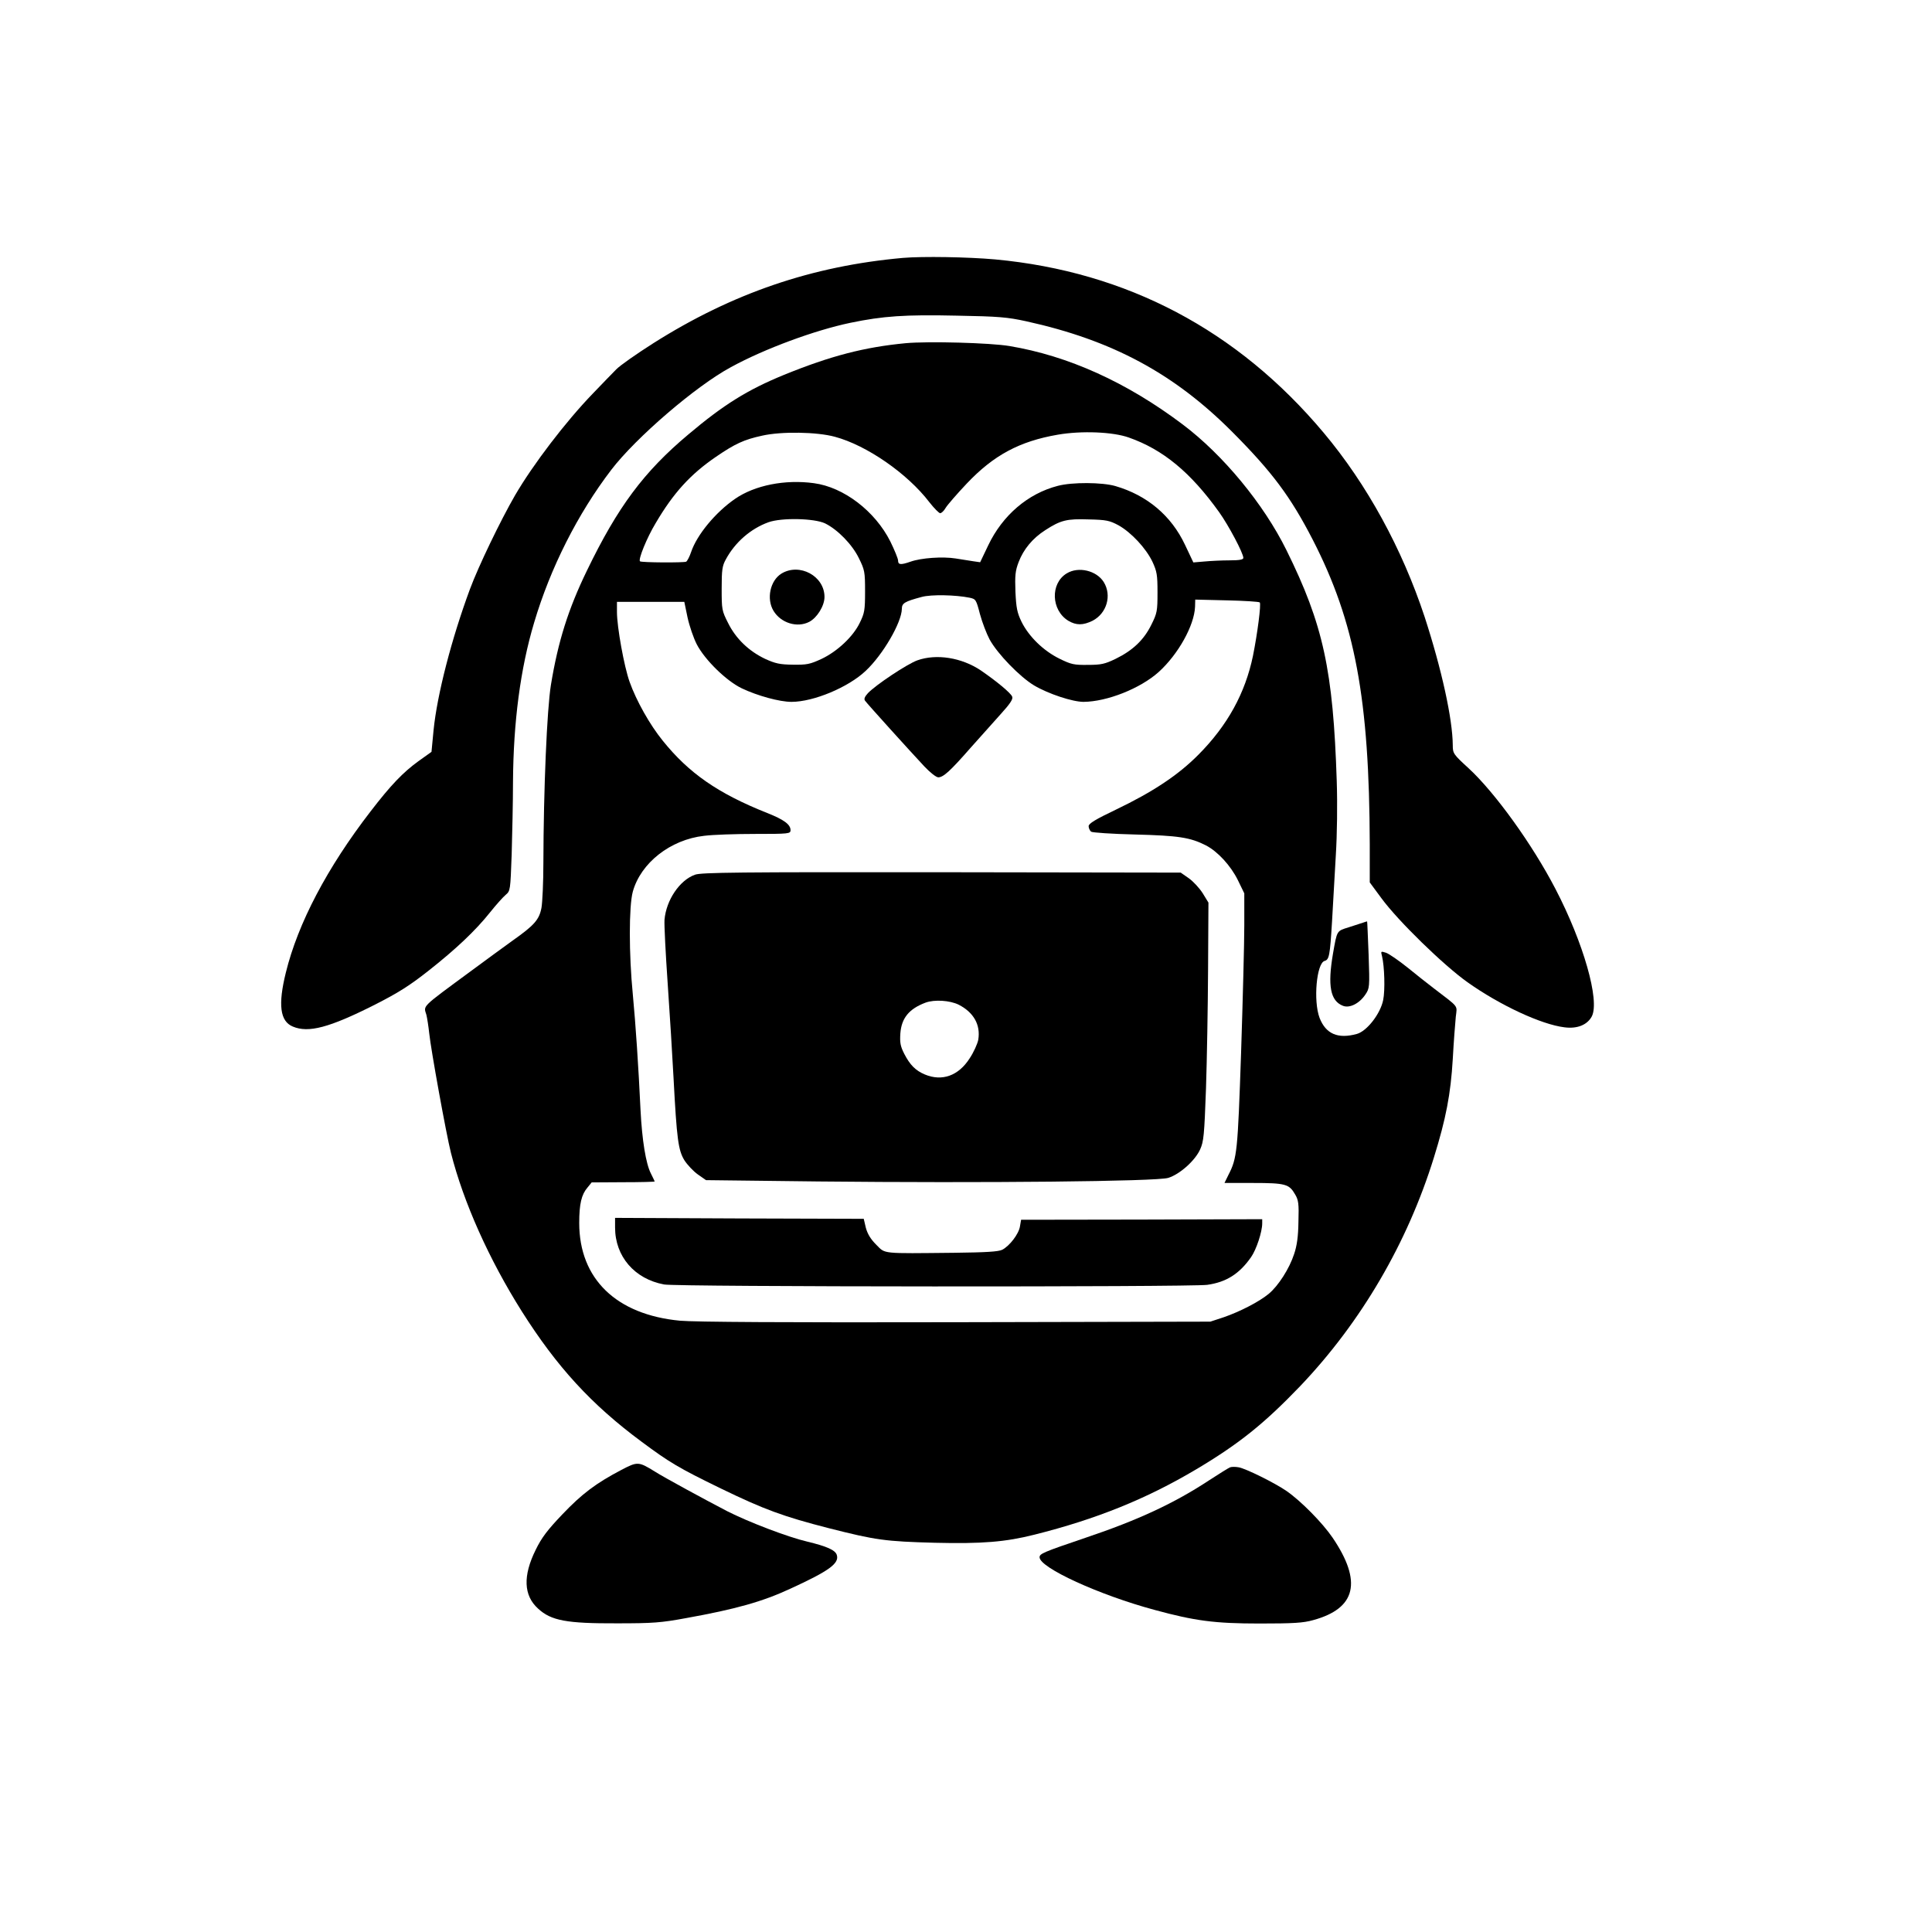
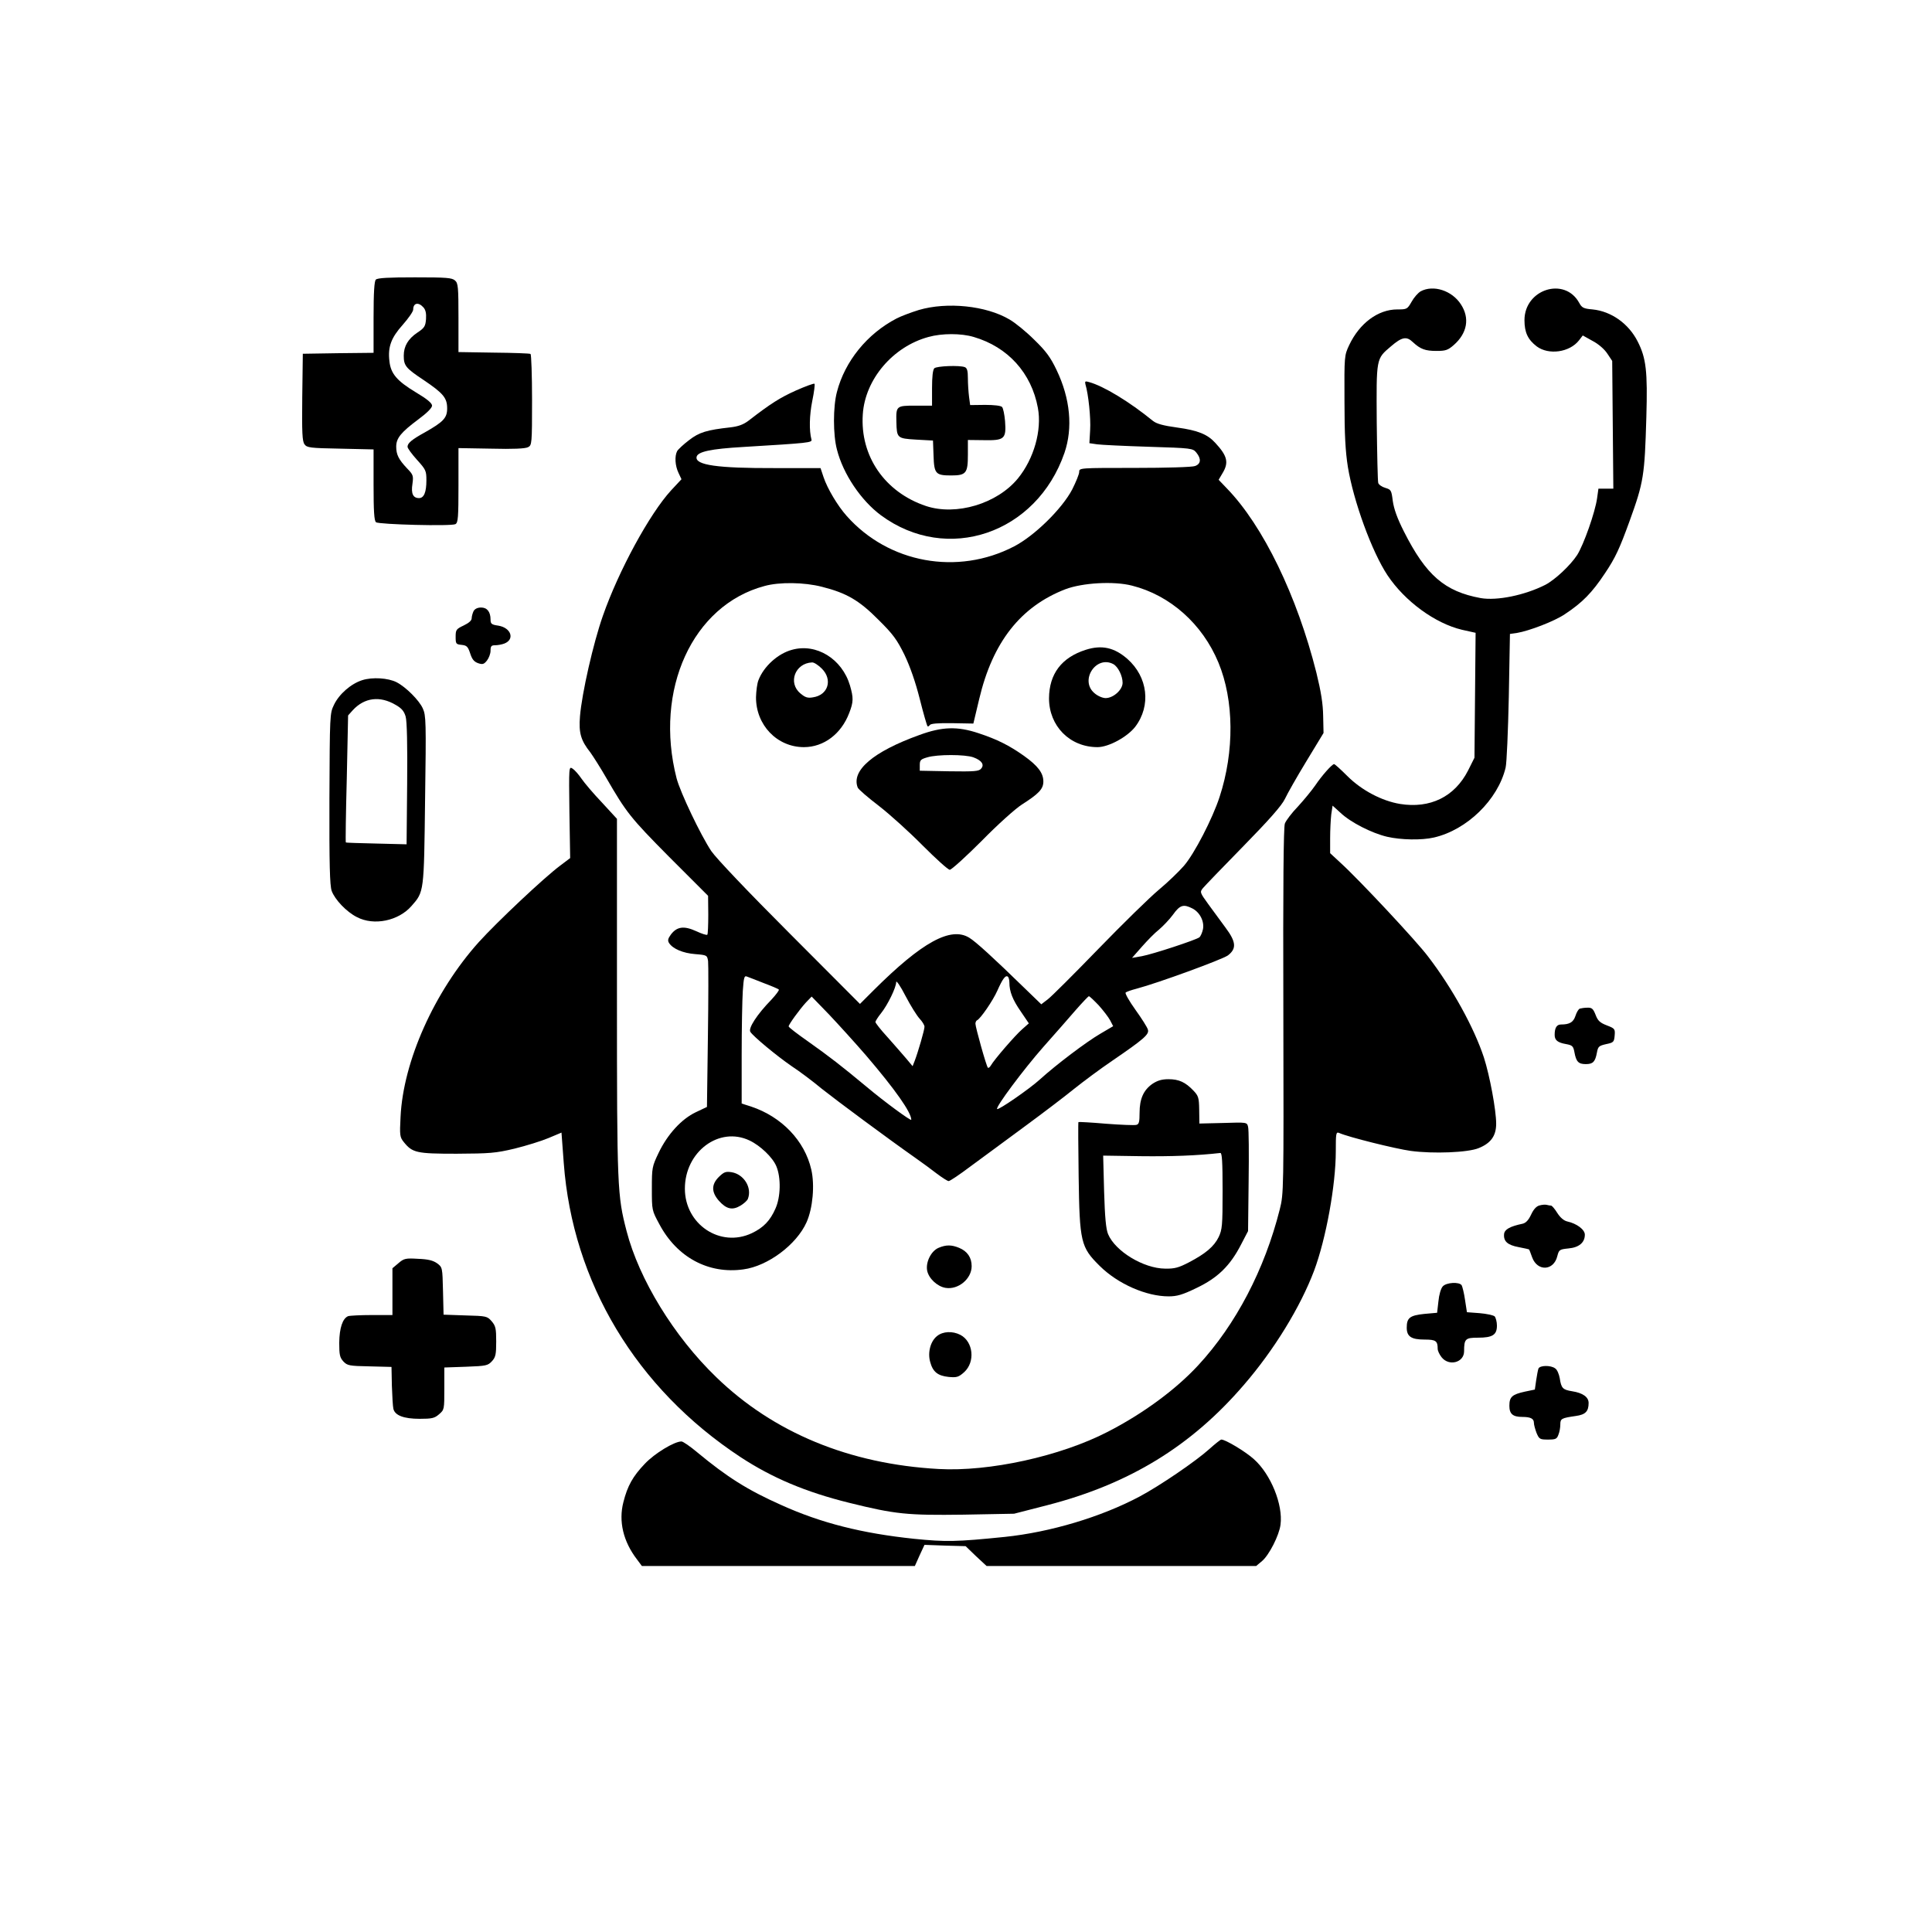
<svg xmlns="http://www.w3.org/2000/svg" version="1.0" width="1024pt" height="1024pt" viewBox="0 0 1024 1024" preserveAspectRatio="xMidYMid meet">
  <g transform="translate(0,1024) scale(0.1,-0.1)" fill="#000000" stroke="none">
-     <path d="M4785 8873 c-481 -43 -903 -187 -1322 -452 -88 -56 -177 -118 -197 -139 -20 -20 -75 -77 -123 -127 -145 -150 -318 -377 -413 -540 -78 -135 -194 -376 -239 -497 -97 -262 -174 -558 -193 -748 l-11 -115 -70 -50 c-81 -59 -145 -125 -254 -267 -229 -297 -384 -592 -448 -853 -42 -170 -31 -258 37 -286 83 -35 193 -6 433 115 126 64 186 102 285 180 146 115 250 213 328 311 31 39 68 80 82 92 25 21 25 24 32 215 3 106 7 279 7 384 2 317 39 600 112 844 86 290 231 577 409 810 130 170 448 444 634 544 179 98 446 196 633 235 173 36 290 44 563 38 224 -4 269 -8 370 -30 454 -100 782 -276 1091 -586 212 -213 309 -343 427 -572 224 -436 300 -844 302 -1615 l0 -201 62 -84 c88 -120 328 -354 456 -445 172 -122 391 -224 514 -239 68 -9 121 13 145 58 43 84 -44 390 -193 676 -122 235 -320 510 -460 639 -81 74 -84 79 -84 122 -1 140 -59 403 -149 680 -120 363 -306 703 -535 976 -456 544 -1044 854 -1741 919 -144 13 -385 17 -490 8z" />
-     <path d="M4800 8421 c-219 -21 -397 -67 -645 -168 -193 -79 -320 -158 -507 -316 -236 -198 -374 -384 -537 -721 -99 -204 -153 -375 -191 -606 -21 -130 -39 -550 -40 -946 0 -100 -5 -205 -10 -235 -12 -64 -38 -93 -154 -175 -44 -32 -142 -103 -216 -158 -273 -201 -255 -184 -240 -235 4 -16 11 -61 15 -98 9 -87 90 -534 115 -633 67 -264 202 -565 376 -841 186 -294 368 -493 634 -690 148 -110 196 -139 420 -248 231 -112 332 -149 574 -211 248 -63 298 -70 561 -77 249 -6 374 4 528 43 327 82 592 189 855 345 229 136 362 243 553 442 324 340 569 760 709 1212 64 206 89 336 100 522 5 93 13 193 16 224 7 63 20 46 -117 151 -31 24 -94 73 -139 110 -46 37 -97 72 -113 78 -29 9 -29 9 -22 -18 13 -54 17 -180 6 -233 -15 -73 -86 -164 -139 -179 -101 -28 -165 0 -198 85 -34 90 -16 291 27 302 24 7 28 28 39 208 5 88 14 246 20 350 7 111 9 275 5 395 -19 587 -71 829 -267 1225 -120 243 -335 504 -549 665 -297 224 -607 364 -919 416 -101 17 -430 26 -550 15z m-375 -496 c168 -45 384 -194 501 -347 25 -32 51 -58 57 -58 7 0 20 12 29 28 9 15 59 73 112 129 143 151 280 224 482 259 127 22 293 15 377 -15 182 -64 328 -185 479 -396 50 -70 128 -217 128 -242 0 -9 -20 -13 -74 -13 -40 0 -100 -3 -132 -6 l-59 -5 -44 93 c-73 155 -201 263 -370 312 -70 20 -228 21 -304 1 -159 -41 -293 -156 -369 -315 l-43 -90 -35 5 c-19 3 -62 10 -95 15 -69 11 -183 3 -239 -17 -52 -18 -66 -17 -66 6 0 10 -19 56 -41 101 -81 161 -247 288 -405 309 -153 21 -314 -11 -418 -83 -103 -71 -202 -190 -233 -282 -8 -24 -20 -47 -26 -51 -10 -6 -239 -5 -245 2 -10 10 36 124 83 202 94 160 184 259 320 352 101 69 148 91 245 112 102 23 290 20 385 -6z m-52 -459 c67 -33 144 -112 179 -184 31 -63 33 -72 33 -177 0 -100 -3 -115 -28 -166 -35 -73 -119 -152 -204 -192 -61 -28 -77 -31 -151 -30 -69 1 -92 6 -147 31 -86 41 -155 107 -196 190 -33 65 -34 71 -34 182 0 99 3 121 22 155 49 91 132 163 226 197 70 25 243 21 300 -6z m1555 -10 c68 -38 146 -122 180 -193 24 -52 27 -70 27 -163 0 -99 -2 -110 -33 -172 -39 -79 -97 -135 -189 -180 -56 -27 -76 -32 -146 -32 -74 -1 -89 2 -152 33 -85 42 -162 117 -201 196 -23 48 -28 73 -32 159 -3 85 -1 110 17 157 26 68 74 126 141 169 82 53 114 61 230 57 94 -2 111 -6 158 -31z m-789 -384 c33 -7 35 -10 55 -87 12 -44 35 -104 51 -134 42 -77 161 -199 236 -244 76 -45 204 -87 262 -87 125 1 301 71 398 158 104 94 189 247 193 346 l1 38 167 -4 c92 -2 171 -7 175 -11 8 -9 -12 -163 -36 -283 -41 -198 -135 -369 -289 -524 -107 -108 -241 -197 -437 -291 -109 -52 -145 -74 -145 -88 0 -10 6 -23 13 -29 6 -5 109 -12 232 -15 230 -6 293 -15 377 -58 62 -32 131 -107 169 -184 l34 -70 0 -170 c0 -93 -8 -397 -17 -675 -18 -525 -21 -558 -67 -647 l-21 -43 152 0 c171 0 191 -6 222 -60 18 -30 21 -49 18 -145 -1 -79 -8 -128 -23 -172 -25 -77 -84 -169 -135 -211 -51 -42 -152 -94 -239 -124 l-70 -23 -1350 -3 c-895 -2 -1387 1 -1461 8 -338 32 -534 222 -534 518 0 101 12 151 44 188 l22 27 167 1 c92 0 167 2 167 4 0 1 -9 20 -20 42 -27 52 -47 178 -55 335 -11 234 -26 457 -41 615 -21 213 -21 467 0 544 42 152 199 276 378 296 46 6 167 10 271 10 179 0 187 1 187 20 0 30 -35 56 -124 91 -261 104 -415 211 -554 384 -68 84 -139 210 -175 311 -29 81 -67 291 -67 370 l0 54 178 0 179 0 17 -82 c10 -46 32 -110 49 -143 43 -83 157 -194 238 -233 84 -40 201 -72 264 -72 117 0 301 77 393 164 92 86 191 257 192 329 0 30 15 39 105 63 50 14 181 11 254 -4z" />
-     <path d="M4142 7200 c-60 -37 -81 -134 -42 -198 39 -64 125 -91 189 -58 42 22 81 85 81 132 0 111 -132 182 -228 124z" />
-     <path d="M5654 7201 c-88 -53 -83 -195 8 -251 42 -25 78 -25 129 0 75 39 103 134 59 205 -38 61 -134 84 -196 46z" />
-     <path d="M4862 6740 c-55 -20 -220 -130 -262 -174 -17 -19 -22 -31 -15 -40 12 -17 240 -269 314 -348 30 -32 63 -58 74 -58 27 0 64 34 170 155 51 57 123 138 160 179 50 55 67 80 62 93 -6 19 -84 83 -167 140 -102 68 -235 89 -336 53z" />
-     <path d="M3684 5604 c-82 -29 -153 -135 -162 -239 -2 -27 6 -180 17 -340 11 -159 25 -384 31 -500 17 -323 25 -381 57 -434 16 -25 48 -59 72 -76 l43 -30 596 -7 c878 -9 1794 0 1854 19 61 19 142 91 169 151 19 42 22 75 31 322 5 151 10 435 11 631 l2 355 -30 49 c-17 27 -50 63 -74 80 l-43 30 -1266 2 c-1081 1 -1273 -1 -1308 -13z m1397 -689 c80 -41 117 -107 104 -186 -4 -21 -24 -66 -46 -99 -59 -92 -146 -123 -237 -85 -50 21 -79 51 -109 109 -21 41 -24 60 -21 108 6 82 46 131 134 164 47 17 128 12 175 -11z" />
-     <path d="M3260 3734 c0 -153 103 -273 260 -302 67 -13 2783 -14 2878 -2 101 14 171 58 233 147 28 40 59 134 59 179 l0 22 -639 -2 -639 -1 -6 -35 c-6 -40 -55 -104 -94 -124 -20 -10 -84 -14 -252 -16 -394 -4 -366 -7 -416 43 -30 30 -46 57 -55 90 l-11 47 -659 2 -659 3 0 -51z" />
-     <path d="M7225 5350 c-11 -4 -46 -15 -77 -25 -64 -20 -61 -15 -83 -140 -29 -170 -14 -250 53 -276 35 -14 87 12 119 60 22 33 23 38 17 210 -4 97 -7 177 -8 177 0 1 -10 -2 -21 -6z" />
-     <path d="M3293 2449 c-135 -71 -208 -126 -312 -235 -79 -83 -110 -123 -142 -189 -68 -137 -64 -242 13 -311 69 -64 152 -79 418 -78 190 0 233 3 368 28 261 47 404 87 552 156 205 94 260 134 245 179 -8 25 -52 45 -156 70 -103 24 -312 104 -424 161 -121 63 -335 179 -385 211 -86 53 -91 53 -177 8z" />
-     <path d="M6520 2463 c-8 -3 -58 -34 -110 -68 -185 -122 -378 -212 -658 -306 -224 -76 -242 -84 -242 -103 0 -55 316 -200 610 -279 213 -58 318 -72 555 -72 180 0 232 3 285 18 228 62 261 204 103 437 -53 78 -168 195 -245 248 -61 42 -216 119 -253 125 -16 3 -37 3 -45 0z" />
+     <path d="M1992 8758 c-8 -8 -12 -67 -12 -200 l0 -188 -187 -2 -188 -3 -3 -230 c-2 -188 0 -234 12 -250 13 -18 29 -20 190 -23 l176 -4 0 -188 c0 -138 3 -190 13 -198 16 -12 400 -22 421 -10 14 8 16 36 16 206 l0 197 174 -3 c115 -3 181 0 195 8 20 10 21 18 21 250 0 131 -4 241 -8 244 -4 3 -92 6 -195 7 l-187 3 0 181 c0 164 -2 184 -18 198 -16 15 -46 17 -213 17 -138 0 -198 -3 -207 -12z m252 -147 c12 -13 16 -32 14 -62 -3 -38 -8 -47 -46 -72 -49 -33 -72 -72 -72 -122 0 -53 10 -66 105 -129 105 -71 125 -95 125 -151 0 -50 -20 -71 -117 -126 -71 -39 -93 -58 -93 -77 0 -8 23 -39 50 -69 47 -52 50 -58 50 -109 0 -63 -13 -94 -39 -94 -32 0 -43 24 -35 75 6 44 4 49 -29 83 -44 47 -57 72 -57 115 0 45 26 76 117 144 46 34 73 61 73 73 0 13 -26 35 -85 70 -101 61 -134 99 -141 166 -9 75 9 124 71 193 30 34 55 70 55 80 0 35 27 42 54 12z" />
+     <path d="M7530 8696 c-14 -8 -36 -33 -48 -55 -23 -40 -25 -41 -76 -41 -102 0 -200 -73 -255 -189 -26 -56 -26 -57 -25 -296 0 -179 5 -268 18 -350 30 -182 127 -449 210 -574 92 -138 252 -255 395 -289 l72 -16 -3 -331 -3 -331 -34 -68 c-71 -139 -201 -203 -361 -177 -96 16 -203 72 -279 148 -35 35 -66 63 -70 63 -11 0 -65 -61 -100 -113 -18 -26 -59 -76 -91 -111 -33 -34 -64 -75 -70 -91 -7 -20 -10 -325 -8 -994 2 -957 2 -967 -19 -1051 -80 -318 -233 -611 -432 -826 -119 -129 -293 -257 -480 -353 -252 -130 -628 -212 -896 -197 -473 26 -876 193 -1179 487 -224 216 -409 519 -475 774 -49 189 -51 227 -51 1238 l0 947 -80 87 c-45 47 -93 104 -108 126 -15 22 -36 46 -47 53 -20 13 -20 12 -17 -230 l4 -244 -53 -40 c-86 -64 -335 -299 -431 -405 -236 -263 -401 -632 -415 -927 -5 -97 -4 -107 17 -133 46 -57 67 -62 280 -62 176 1 206 3 307 27 61 15 142 40 180 56 l69 29 12 -161 c47 -633 384 -1195 937 -1559 168 -110 345 -185 575 -242 246 -61 308 -67 607 -63 l268 5 175 45 c435 112 764 313 1043 638 160 185 299 412 372 605 63 169 115 453 115 634 0 94 1 103 18 96 49 -22 299 -84 379 -95 119 -16 304 -9 361 15 64 26 92 65 92 129 0 72 -34 255 -65 351 -52 158 -167 367 -295 534 -61 82 -371 413 -464 497 l-56 52 0 79 c0 44 3 101 6 127 l7 46 43 -39 c53 -50 165 -107 246 -126 73 -17 184 -19 248 -4 175 40 339 200 380 370 6 24 13 194 17 376 l6 333 36 5 c66 11 199 62 254 99 94 62 145 114 214 218 55 82 77 130 130 276 75 207 80 241 89 552 7 242 -1 312 -46 400 -48 95 -140 160 -239 170 -48 4 -57 9 -71 35 -77 140 -290 72 -290 -92 0 -65 18 -103 65 -139 63 -47 174 -32 224 32 l20 26 52 -29 c31 -16 63 -44 78 -67 l26 -39 3 -339 3 -338 -40 0 -39 0 -7 -50 c-10 -74 -71 -247 -106 -302 -36 -55 -117 -131 -169 -158 -109 -55 -255 -85 -342 -70 -191 35 -290 121 -407 353 -36 71 -53 120 -59 162 -7 56 -9 60 -39 69 -18 5 -35 17 -38 26 -3 9 -6 154 -8 321 -2 343 -4 336 75 403 58 50 83 55 116 23 41 -38 66 -47 126 -47 48 0 60 4 91 31 72 63 86 143 38 216 -47 73 -146 105 -213 69z" />
+     <path d="M4870 8597 c-42 -13 -95 -33 -118 -45 -156 -81 -274 -227 -316 -389 -21 -78 -21 -228 0 -306 33 -130 128 -270 233 -348 351 -259 825 -98 973 331 45 132 31 287 -42 439 -32 67 -56 100 -118 160 -42 42 -102 91 -132 108 -124 73 -330 94 -480 50z m291 -143 c181 -53 306 -191 340 -376 22 -118 -21 -270 -106 -374 -110 -134 -327 -199 -487 -146 -218 73 -350 264 -335 486 12 186 160 359 348 410 72 20 173 20 240 0z" />
+     <path d="M4952 8288 c-8 -8 -12 -46 -12 -105 l0 -93 -89 0 c-100 0 -102 -2 -100 -85 2 -87 4 -89 104 -95 l90 -5 3 -80 c3 -96 11 -105 93 -105 80 0 89 12 89 110 l0 78 86 -1 c108 -2 118 7 111 101 -3 35 -10 69 -16 75 -7 7 -43 11 -90 11 l-79 -1 -6 45 c-3 24 -6 68 -6 97 0 39 -4 54 -16 59 -28 11 -150 6 -162 -6z" />
+     <path d="M5753 8203 c16 -53 29 -179 25 -242 l-4 -70 41 -6 c22 -3 145 -9 274 -13 228 -7 233 -8 252 -31 27 -33 24 -60 -7 -71 -14 -6 -153 -10 -320 -10 -292 0 -294 0 -294 -21 0 -12 -17 -53 -37 -93 -54 -103 -200 -246 -308 -302 -300 -156 -666 -89 -888 162 -48 54 -102 145 -122 205 l-16 48 -242 0 c-305 -1 -423 16 -415 59 5 28 75 43 248 53 348 21 365 23 361 39 -13 49 -11 128 4 204 10 48 15 89 12 92 -3 3 -47 -13 -99 -36 -84 -38 -132 -68 -251 -160 -28 -21 -54 -30 -95 -35 -126 -14 -166 -26 -220 -68 -29 -22 -57 -48 -63 -58 -14 -27 -11 -77 7 -115 l16 -34 -55 -59 c-113 -123 -278 -425 -362 -666 -50 -142 -111 -409 -121 -532 -7 -87 4 -127 55 -191 15 -21 54 -82 85 -136 106 -183 127 -210 333 -418 l206 -206 1 -100 c0 -55 -2 -103 -5 -106 -3 -4 -30 5 -60 19 -64 29 -101 24 -133 -18 -16 -22 -18 -32 -10 -45 20 -31 74 -54 139 -59 62 -5 63 -6 68 -37 2 -17 2 -198 -1 -402 l-5 -371 -59 -28 c-76 -36 -150 -117 -197 -215 -35 -73 -36 -79 -36 -190 0 -115 0 -115 40 -189 93 -175 260 -265 445 -239 129 17 282 131 335 250 33 74 44 197 25 279 -35 153 -157 280 -319 334 l-50 16 0 257 c0 141 3 294 6 340 5 72 8 82 22 76 9 -3 49 -19 90 -35 40 -15 76 -30 79 -34 3 -3 -15 -27 -39 -53 -77 -79 -124 -152 -112 -171 15 -24 139 -127 219 -182 40 -26 112 -80 160 -120 82 -65 349 -263 497 -367 34 -24 85 -61 113 -83 28 -21 56 -39 62 -39 7 0 59 35 116 78 58 42 184 136 281 207 98 72 218 163 267 203 50 40 140 107 202 149 171 117 198 141 190 166 -3 12 -33 59 -66 105 -33 46 -56 87 -52 91 5 5 32 14 59 21 113 30 452 154 483 176 47 36 44 72 -13 148 -25 34 -66 90 -91 124 -45 62 -45 64 -28 85 10 12 106 112 214 222 138 141 203 215 220 250 13 28 64 118 114 200 l91 150 -2 90 c-1 65 -11 128 -36 230 -102 406 -282 778 -474 976 l-44 46 20 34 c35 57 27 92 -38 162 -41 45 -92 66 -202 81 -74 10 -109 20 -128 35 -125 102 -262 185 -339 206 -20 6 -23 4 -19 -12z m-1397 -1073 c131 -33 198 -72 300 -175 78 -77 98 -105 138 -186 30 -63 58 -143 81 -234 19 -76 38 -141 41 -144 3 -3 8 0 12 6 5 8 43 11 119 10 l112 -2 31 130 c71 301 219 490 457 582 90 34 256 44 353 19 202 -51 373 -203 458 -408 83 -200 85 -471 6 -712 -37 -114 -134 -302 -189 -365 -26 -30 -86 -88 -133 -127 -48 -40 -192 -181 -321 -314 -128 -132 -249 -253 -268 -267 l-34 -26 -92 89 c-157 153 -256 244 -290 264 -98 60 -250 -23 -506 -278 l-73 -73 -372 373 c-223 223 -390 399 -416 437 -56 84 -164 310 -184 386 -120 468 84 917 466 1019 79 22 211 20 304 -4z m1964 -1705 c39 -20 64 -68 56 -110 -4 -18 -12 -37 -19 -43 -18 -14 -246 -89 -305 -100 l-52 -9 52 59 c29 33 69 74 91 91 21 18 55 53 74 79 37 52 56 57 103 33z m-970 -393 c0 -47 17 -91 61 -154 l42 -62 -35 -31 c-38 -33 -150 -163 -166 -192 -6 -10 -13 -15 -16 -12 -8 7 -66 215 -66 233 0 8 4 16 8 18 18 7 85 105 108 157 28 63 43 83 55 75 5 -3 9 -17 9 -32z m-476 -191 c14 -15 26 -34 26 -43 0 -17 -34 -134 -52 -181 l-11 -28 -36 43 c-20 23 -64 74 -98 112 -35 38 -63 74 -63 79 0 5 13 26 30 47 35 44 80 136 80 165 0 11 23 -22 49 -73 27 -52 61 -106 75 -121z m-283 -196 c154 -180 239 -301 239 -340 0 -9 -142 95 -236 174 -136 113 -198 161 -311 241 -57 40 -103 75 -103 80 0 10 58 90 92 127 l30 31 93 -96 c51 -54 139 -151 196 -217z m1232 267 c24 -27 52 -63 61 -80 l16 -31 -68 -40 c-74 -43 -234 -164 -320 -242 -56 -51 -220 -164 -227 -157 -10 9 141 211 244 328 61 69 139 157 173 197 35 40 66 72 69 73 4 0 27 -22 52 -48z m-1850 -717 c57 -27 123 -90 142 -137 25 -60 23 -162 -5 -224 -28 -64 -64 -101 -125 -130 -167 -79 -355 46 -355 236 0 196 182 332 343 255z" />
+     <path d="M4198 6796 c-75 -20 -150 -88 -178 -161 -7 -17 -12 -57 -13 -90 -1 -147 111 -265 254 -265 105 0 198 70 240 181 23 59 23 80 4 146 -42 141 -178 225 -307 189z m158 -100 c58 -58 34 -140 -47 -152 -28 -5 -41 -1 -67 21 -67 56 -28 160 62 164 10 1 33 -14 52 -33z" />
+     <path d="M5755 6796 c-129 -41 -194 -128 -195 -257 0 -147 110 -259 257 -259 59 0 158 54 200 108 85 112 67 264 -42 360 -69 60 -135 75 -220 48z m146 -76 c25 -14 49 -62 49 -99 0 -37 -49 -81 -90 -81 -16 0 -42 11 -59 26 -80 67 8 203 100 154z" />
+     <path d="M4872 6344 c-244 -88 -361 -188 -326 -278 3 -9 54 -53 113 -98 58 -45 163 -140 232 -210 70 -70 134 -128 143 -128 9 0 85 69 169 153 83 85 179 171 212 192 91 58 115 83 115 123 0 45 -29 83 -103 136 -78 55 -141 87 -241 120 -111 37 -192 35 -314 -10z m287 -118 c44 -16 60 -39 41 -60 -11 -14 -35 -16 -169 -14 l-156 3 0 30 c0 26 5 31 40 41 52 16 200 16 244 0z" />
+     <path d="M3810 4002 c-40 -40 -40 -80 0 -126 40 -45 72 -52 115 -26 18 11 36 27 39 36 23 59 -21 130 -86 141 -32 5 -41 1 -68 -25z" />
+     <path d="M2510 7001 c-5 -11 -10 -28 -10 -38 0 -12 -15 -25 -42 -38 -40 -19 -43 -23 -43 -60 0 -38 2 -40 32 -43 27 -3 33 -9 45 -45 10 -31 20 -44 42 -52 24 -8 31 -6 47 14 10 13 19 36 19 52 0 24 4 29 24 29 14 0 36 4 49 9 57 22 36 84 -32 95 -36 5 -41 10 -41 32 0 41 -18 64 -50 64 -19 0 -33 -7 -40 -19z" />
+     <path d="M1920 6635 c-60 -19 -123 -74 -150 -131 -22 -45 -22 -53 -24 -497 -1 -349 2 -460 12 -489 17 -46 78 -111 134 -139 90 -47 220 -20 289 59 67 76 66 71 72 562 6 415 5 448 -12 485 -19 43 -90 114 -139 139 -45 23 -129 28 -182 11z m177 -131 c32 -18 45 -34 53 -62 7 -24 10 -149 8 -357 l-3 -320 -160 4 c-88 2 -161 4 -162 6 -2 1 0 153 5 338 l7 335 25 28 c62 67 144 77 227 28z" />
+     <path d="M8373 4894 c-7 -3 -17 -20 -23 -39 -11 -33 -31 -45 -76 -45 -23 0 -34 -17 -34 -55 0 -28 15 -41 61 -49 33 -6 38 -11 44 -44 9 -49 21 -62 60 -62 38 0 50 12 59 61 6 32 10 36 49 45 39 8 42 11 45 45 3 35 1 38 -41 54 -36 14 -48 24 -60 56 -13 33 -20 39 -44 38 -15 0 -33 -3 -40 -5z" />
+     <path d="M6109 4496 c-48 -33 -69 -80 -69 -154 0 -48 -3 -61 -17 -64 -10 -3 -82 0 -161 6 -79 7 -144 10 -146 9 -2 -2 -1 -130 1 -286 5 -352 11 -377 112 -477 96 -95 246 -161 365 -161 44 0 73 8 149 45 111 53 177 117 235 230 l37 71 3 264 c2 146 1 275 -3 289 -6 24 -6 24 -132 20 l-126 -3 -1 72 c-1 65 -4 75 -31 103 -42 44 -76 60 -132 60 -35 0 -58 -7 -84 -24z m371 -568 c0 -184 -2 -205 -21 -245 -24 -49 -68 -87 -158 -134 -54 -28 -75 -34 -126 -33 -114 1 -264 92 -302 183 -11 26 -17 89 -21 226 l-5 190 199 -3 c162 -2 299 3 422 17 9 1 12 -45 12 -201z" />
+     <path d="M8160 3851 c-17 -4 -32 -21 -45 -49 -14 -30 -28 -44 -45 -48 -67 -14 -95 -30 -98 -54 -4 -39 18 -59 77 -70 30 -6 55 -11 56 -13 1 -1 8 -20 16 -42 28 -75 114 -71 133 7 9 34 11 36 59 41 56 5 87 31 87 73 0 27 -43 59 -93 70 -18 4 -37 20 -53 45 -13 21 -28 39 -33 39 -5 0 -15 2 -23 4 -7 2 -24 1 -38 -3z" />
+     <path d="M4974 3626 c-39 -17 -68 -75 -60 -120 8 -42 54 -85 98 -92 67 -11 138 48 138 115 0 46 -23 79 -66 97 -41 17 -70 17 -110 0z" />
+     <path d="M2112 3545 l-32 -27 0 -124 0 -124 -109 0 c-60 0 -117 -3 -126 -6 -29 -12 -46 -62 -47 -141 0 -64 3 -78 22 -99 21 -22 31 -24 139 -26 l116 -3 2 -100 c2 -55 5 -110 8 -122 8 -35 55 -53 139 -53 65 0 79 3 103 24 28 24 28 26 28 136 l0 112 115 4 c108 4 116 6 138 30 19 21 22 36 22 104 0 69 -3 82 -24 107 -24 27 -27 28 -140 31 l-115 4 -3 125 c-3 125 -3 126 -31 147 -21 15 -47 22 -101 24 -66 4 -75 2 -104 -23z" />
+     <path d="M7647 3422 c-10 -11 -20 -45 -23 -79 l-7 -61 -68 -6 c-77 -8 -93 -21 -93 -73 0 -47 24 -63 95 -63 59 0 69 -7 69 -49 0 -10 9 -30 21 -45 39 -49 119 -28 119 32 0 66 7 72 74 72 77 0 100 15 100 64 0 20 -6 42 -12 49 -7 6 -43 14 -80 17 l-67 5 -10 65 c-5 36 -14 71 -18 78 -13 19 -81 15 -100 -6z" />
+     <path d="M4967 3159 c-35 -27 -51 -87 -37 -137 14 -53 40 -74 98 -80 43 -4 53 -1 82 25 60 54 49 162 -20 198 -41 21 -92 19 -123 -6z" />
+     <path d="M8154 2986 c-3 -8 -8 -36 -12 -62 l-7 -49 -53 -11 c-68 -15 -82 -28 -82 -75 0 -43 18 -59 69 -59 43 0 61 -9 61 -31 0 -11 7 -35 14 -54 14 -33 18 -35 61 -35 40 0 47 3 55 26 6 14 10 38 10 54 0 31 6 34 82 45 51 7 68 24 68 69 0 31 -30 53 -87 62 -50 8 -58 16 -66 69 -4 22 -14 46 -24 52 -23 18 -82 17 -89 -1z" />
+     <path d="M6410 2560 c-72 -65 -263 -195 -370 -252 -203 -108 -473 -189 -715 -214 -256 -26 -312 -27 -480 -10 -277 29 -494 84 -704 179 -180 80 -288 149 -445 279 -38 32 -76 58 -84 58 -38 0 -142 -63 -194 -118 -64 -67 -92 -117 -114 -204 -26 -101 -1 -208 72 -303 l26 -35 723 0 724 0 25 56 26 56 109 -4 109 -3 55 -53 56 -52 715 0 714 0 31 26 c37 31 91 136 98 193 14 105 -51 267 -141 347 -44 40 -152 105 -173 104 -4 0 -33 -23 -63 -50z" />
  </g>
</svg>
